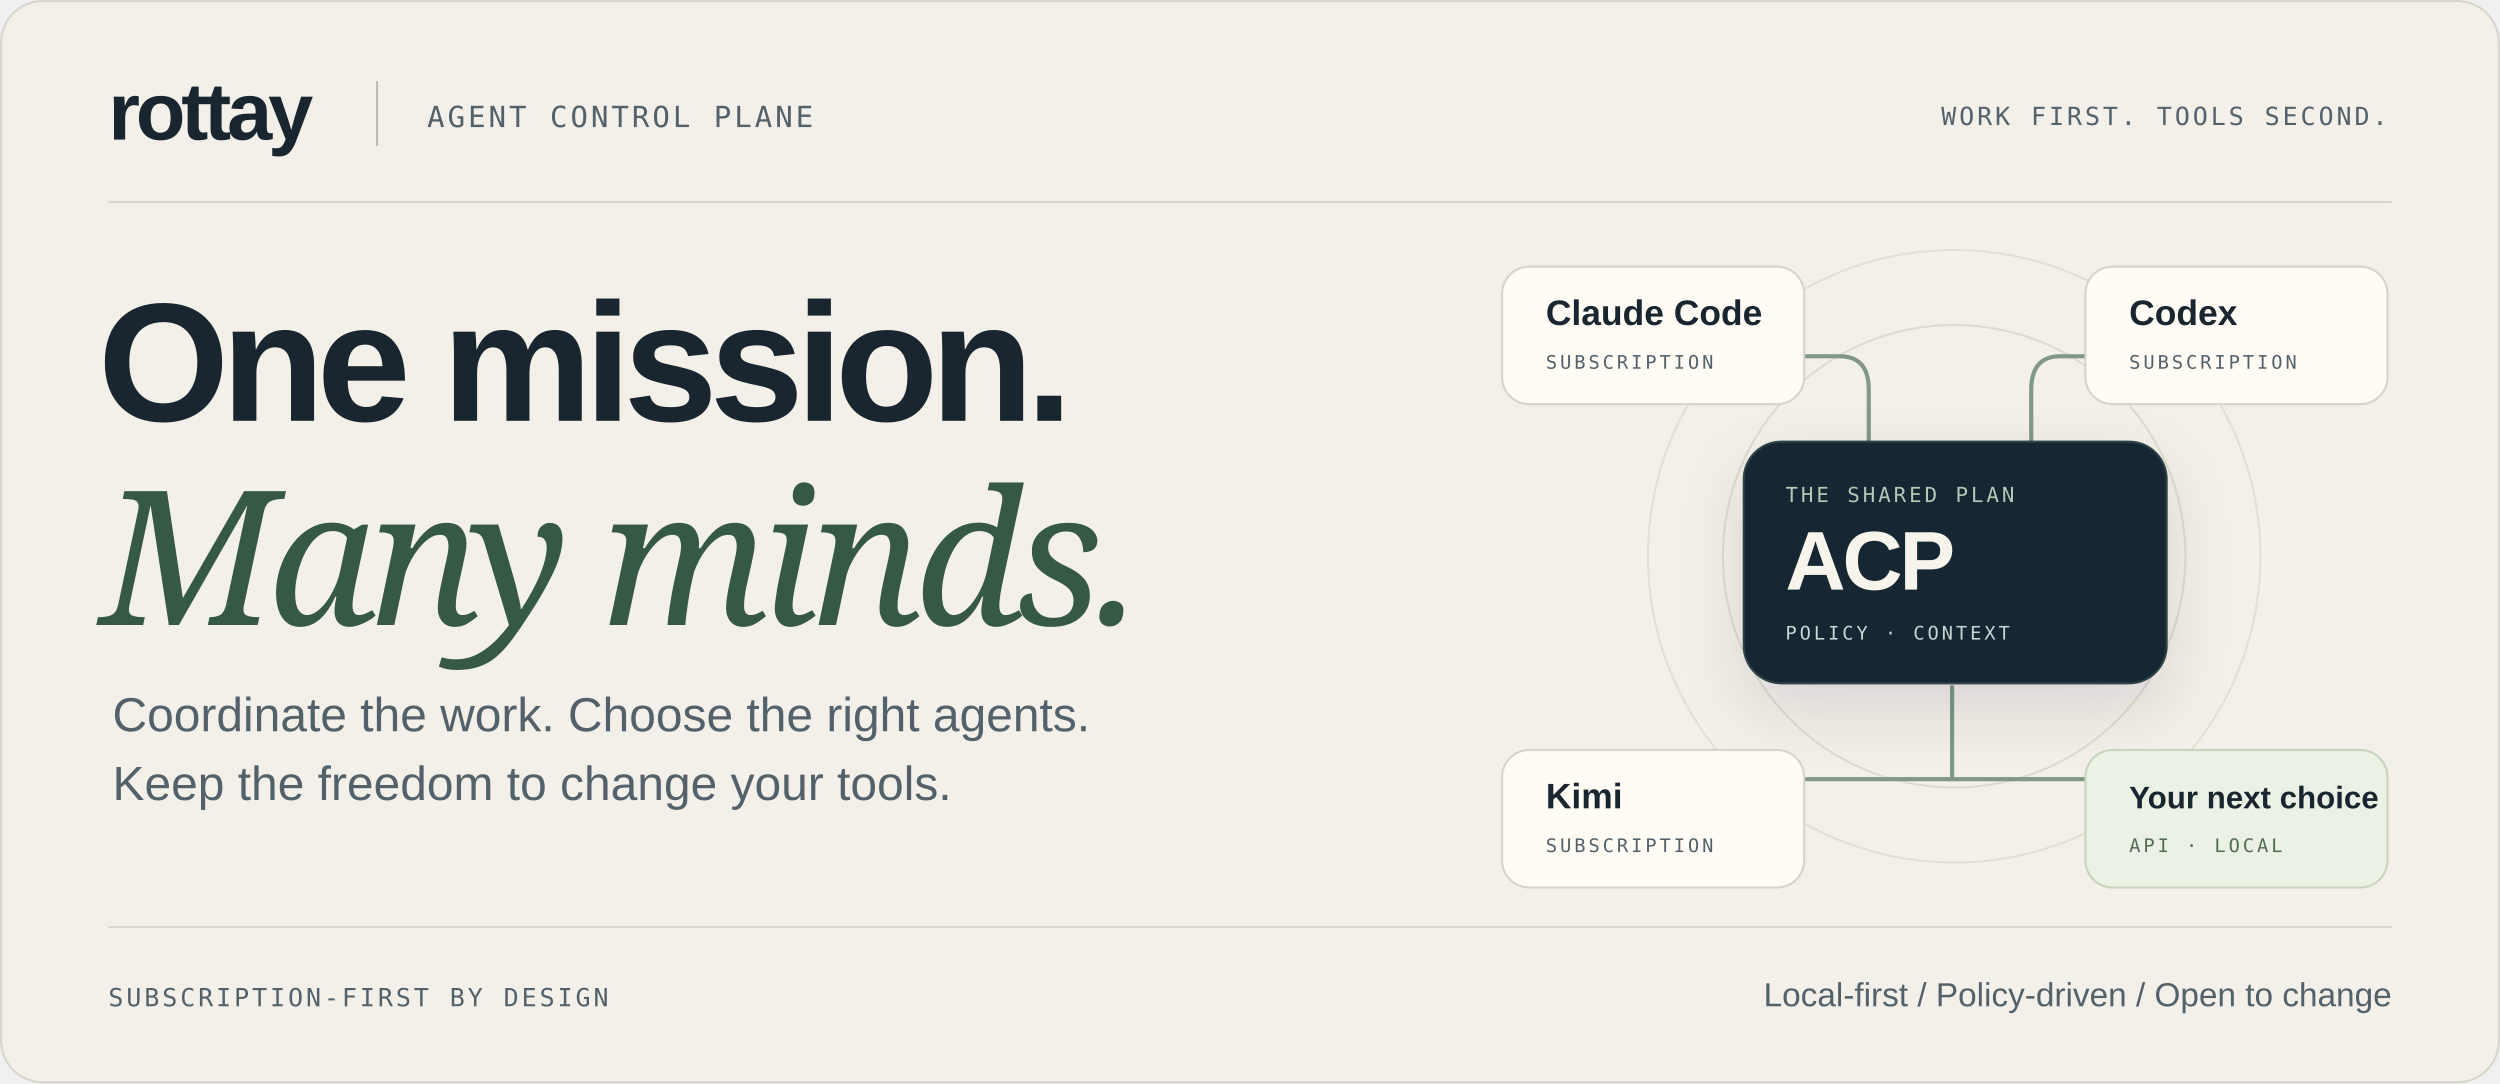
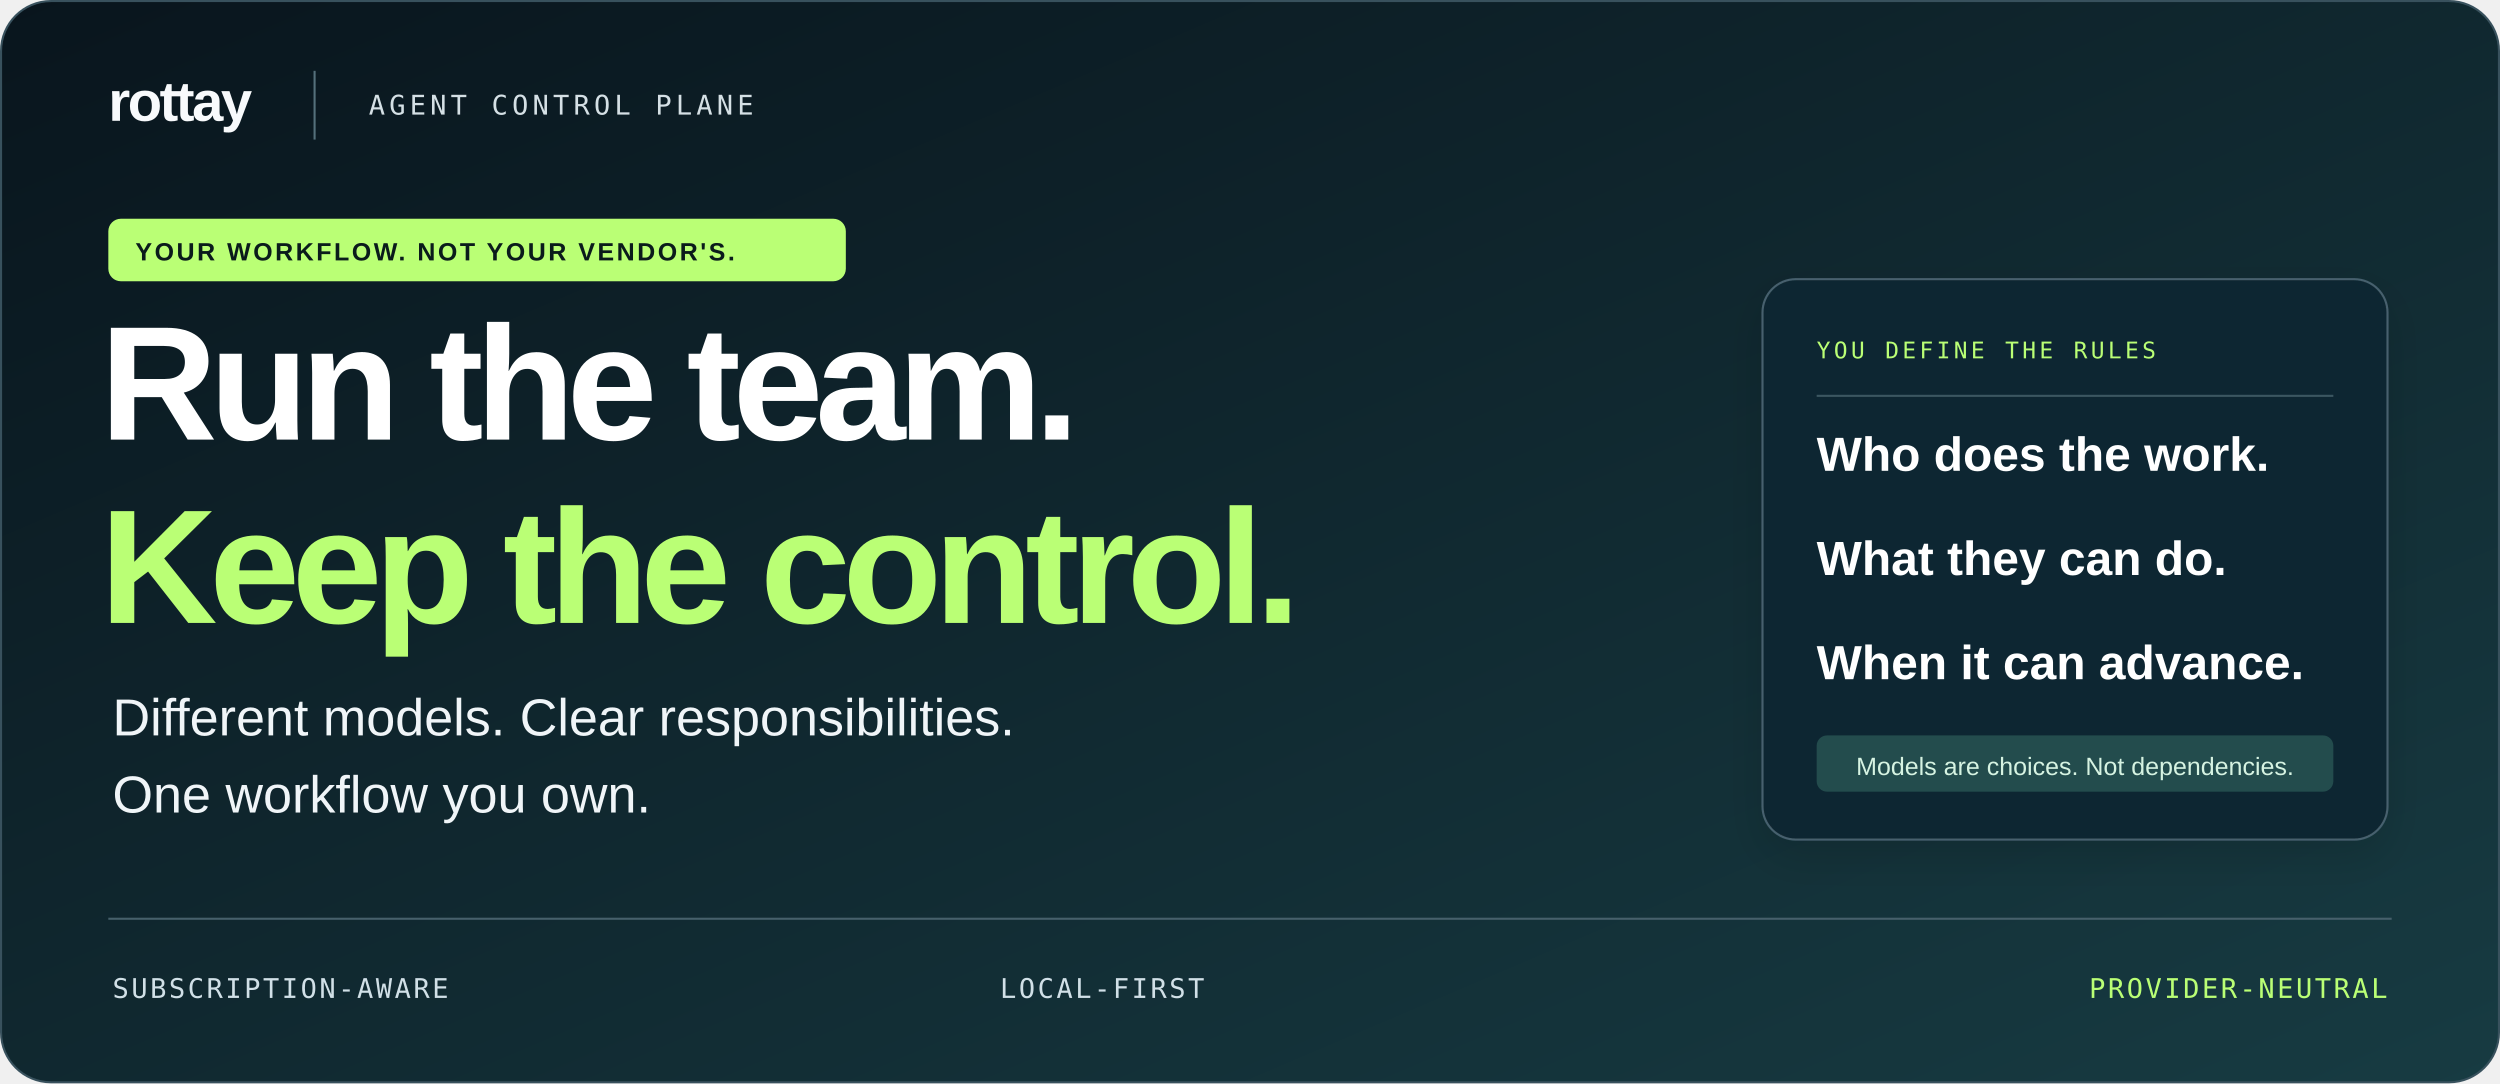
- <svg xmlns="http://www.w3.org/2000/svg" width="1200" height="520" viewBox="0 0 1200 520" role="img" aria-labelledby="title desc">
+ <svg xmlns="http://www.w3.org/2000/svg" width="1200" height="520" viewBox="0 0 1200 520" role="img" aria-labelledby="title">
  <defs>
-     <style>text{font-family:"Helvetica Neue",Arial,sans-serif}.serif{font-family:Georgia,serif;font-style:italic}.mono{font-family:Menlo,Consolas,monospace}</style>
-     <filter id="shadow" x="-25%" y="-25%" width="160%" height="175%">
-       <feDropShadow dx="0" dy="12" stdDeviation="15" flood-color="#12232a" flood-opacity=".12" />
+     <style>text{font-family:"Helvetica Neue",Arial,sans-serif}.mono{font-family:Menlo,Consolas,monospace}</style>
+     <linearGradient id="bg" x2="1" y2="1">
+       <stop stop-color="#09151d" />
+       <stop offset="1" stop-color="#173b42" />
+     </linearGradient>
+     <filter id="lift" x="-10%" y="-15%" width="125%" height="150%">
+       <feDropShadow dx="0" dy="8" stdDeviation="10" flood-color="#0a1821" flood-opacity=".13" />
    </filter>
  </defs>
-   <rect x="0.5" y="0.5" width="1199" height="519" rx="20" fill="#f3f0e9" stroke="#d8d6cc" />
-   <text x="52" y="67" font-size="39" fill="#192630" font-weight="750" letter-spacing="-2">rottay</text>
-   <path d="M181 39 L181 70" fill="none" stroke="#b7bdb5" stroke-width="1" />
-   <text x="205" y="61" font-size="14" fill="#53616a" class="mono" letter-spacing="1.4">AGENT CONTROL PLANE</text>
-   <text text-anchor="end" x="1146" y="60" font-size="12" fill="#53616a" class="mono" letter-spacing="1.4">WORK FIRST. TOOLS SECOND.</text>
-   <path d="M52 97 L1148 97" fill="none" stroke="#d8d6cc" stroke-width="1" />
-   <text x="47" y="202" font-size="81" fill="#192630" font-weight="650" letter-spacing="-3.7">One mission.</text>
-   <text x="48" y="300" font-size="90" fill="#355945" class="serif" letter-spacing="-3.8">Many minds.</text>
-   <text x="54" y="351" font-size="23" fill="#53616a">Coordinate the work. Choose the right agents.</text>
-   <text x="54" y="384" font-size="23" fill="#53616a">Keep the freedom to change your tools.</text>
-   <g transform="translate(720 128)">
-     <circle cx="218" cy="139" r="147" fill="none" stroke="#e2dfd5" />
-     <circle cx="218" cy="139" r="111" fill="none" stroke="#dedbce" />
-     <path d="M116 43 H163 Q177 43 177 59 V85 M325 43 H269 Q255 43 255 59 V85 M217 201 V246 H111 M217 246 H330" fill="none" stroke="#809885" stroke-width="2" />
-     <rect x="1" y="0" width="145" height="66" rx="13" fill="#fffcf5" stroke="#d3d5c9" />
-     <text x="22" y="28" font-size="17" fill="#192630" font-weight="600">Claude Code</text>
-     <text x="22" y="49" font-size="9" fill="#53616a" class="mono" letter-spacing="1.4">SUBSCRIPTION</text>
-     <rect x="281" y="0" width="145" height="66" rx="13" fill="#fffcf5" stroke="#d3d5c9" />
-     <text x="302" y="28" font-size="17" fill="#192630" font-weight="600">Codex</text>
-     <text x="302" y="49" font-size="9" fill="#53616a" class="mono" letter-spacing="1.4">SUBSCRIPTION</text>
-     <g filter="url(#shadow)">
-       <rect x="117" y="84" width="203" height="116" rx="18" fill="#142630" stroke="#2d4247" />
-       <text x="137" y="113" font-size="10" fill="#b4c8b7" class="mono" letter-spacing="1.4">THE SHARED PLAN</text>
-       <text x="137" y="155" font-size="40" fill="#f7f4eb" font-weight="650" letter-spacing="-1.5">ACP</text>
-       <text x="137" y="179" font-size="9" fill="#cad5d6" class="mono" letter-spacing="1.4">POLICY · CONTEXT</text>
-     </g>
-     <rect x="1" y="232" width="145" height="66" rx="13" fill="#fffcf5" stroke="#d3d5c9" />
-     <text x="22" y="260" font-size="17" fill="#192630" font-weight="600">Kimi</text>
-     <text x="22" y="281" font-size="9" fill="#53616a" class="mono" letter-spacing="1.4">SUBSCRIPTION</text>
-     <rect x="281" y="232" width="145" height="66" rx="13" fill="#ecf1e5" stroke="#c8d4bd" />
-     <text x="302" y="260" font-size="15" fill="#192630" font-weight="600">Your next choice</text>
-     <text x="302" y="281" font-size="9" fill="#536b53" class="mono" letter-spacing="1.4">API · LOCAL</text>
-   </g>
-   <path d="M52 445 L1148 445" fill="none" stroke="#d8d6cc" stroke-width="1" />
-   <text x="52" y="483" font-size="12" fill="#53616a" class="mono" letter-spacing="1.4">SUBSCRIPTION-FIRST BY DESIGN</text>
-   <text x="1148" y="483" font-size="16" fill="#53616a" text-anchor="end">Local-first / Policy-driven / Open to change</text>
+   <rect x=".5" y=".5" width="1199" height="519" rx="24" fill="url(#bg)" stroke="#38515d" />
+   <text x="52" y="58" fill="#f8fafc" font-size="27" font-weight="750" letter-spacing="-1.2">rottay</text>
+   <path d="M151 34 V67" stroke="#54707b" />
+   <text x="177" y="55" fill="#d5e0e5" font-size="13" class="mono" letter-spacing="2">AGENT CONTROL PLANE</text>
+   <rect x="52" y="105" width="354" height="30" rx="6" fill="#baff75" />
+   <text x="65" y="125" fill="#0a1b1b" font-size="12" font-weight="700" letter-spacing="1.2">YOUR WORKFLOW. NOT YOUR VENDOR'S.</text>
+   <text x="48" y="211" fill="#ffffff" font-size="78" font-weight="750" letter-spacing="-3.8">Run the team.</text>
+   <text x="48" y="299" fill="#baff75" font-size="78" font-weight="750" letter-spacing="-3.8">Keep the control.</text>
+   <text x="54" y="353" fill="#f0f5f8" font-size="25">Different models. Clear responsibilities.</text>
+   <text x="54" y="390" fill="#f0f5f8" font-size="25">One workflow you own.</text>
+   <rect x="846" y="134" width="300" height="269" rx="16" fill="#112832" stroke="#47616e" filter="url(#lift)" />
+   <text x="872" y="172" fill="#baff75" font-size="11" class="mono" letter-spacing="1.6">YOU DEFINE THE RULES</text>
+   <path d="M872 190 H1120" stroke="#3b5661" />
+   <text x="872" y="226" fill="#ffffff" font-size="23" font-weight="600">Who does the work.</text>
+   <text x="872" y="276" fill="#ffffff" font-size="23" font-weight="600">What they can do.</text>
+   <text x="872" y="326" fill="#ffffff" font-size="23" font-weight="600">When it can advance.</text>
+   <rect x="872" y="353" width="248" height="27" rx="5" fill="#234c4d" />
+   <text x="996" y="372" fill="#d6f3e2" font-size="12" text-anchor="middle">Models are choices. Not dependencies.</text>
+   <path d="M52 441 H1148" stroke="#46606b" />
+   <text x="54" y="479" fill="#d1e0e7" font-size="13" class="mono" letter-spacing="1.2">SUBSCRIPTION-AWARE</text>
+   <text x="480" y="479" fill="#d1e0e7" font-size="13" class="mono" letter-spacing="1.2">LOCAL-FIRST</text>
+   <text x="1146" y="479" fill="#baff75" font-size="13" class="mono" letter-spacing="1.2" text-anchor="end">PROVIDER-NEUTRAL</text>
</svg>
